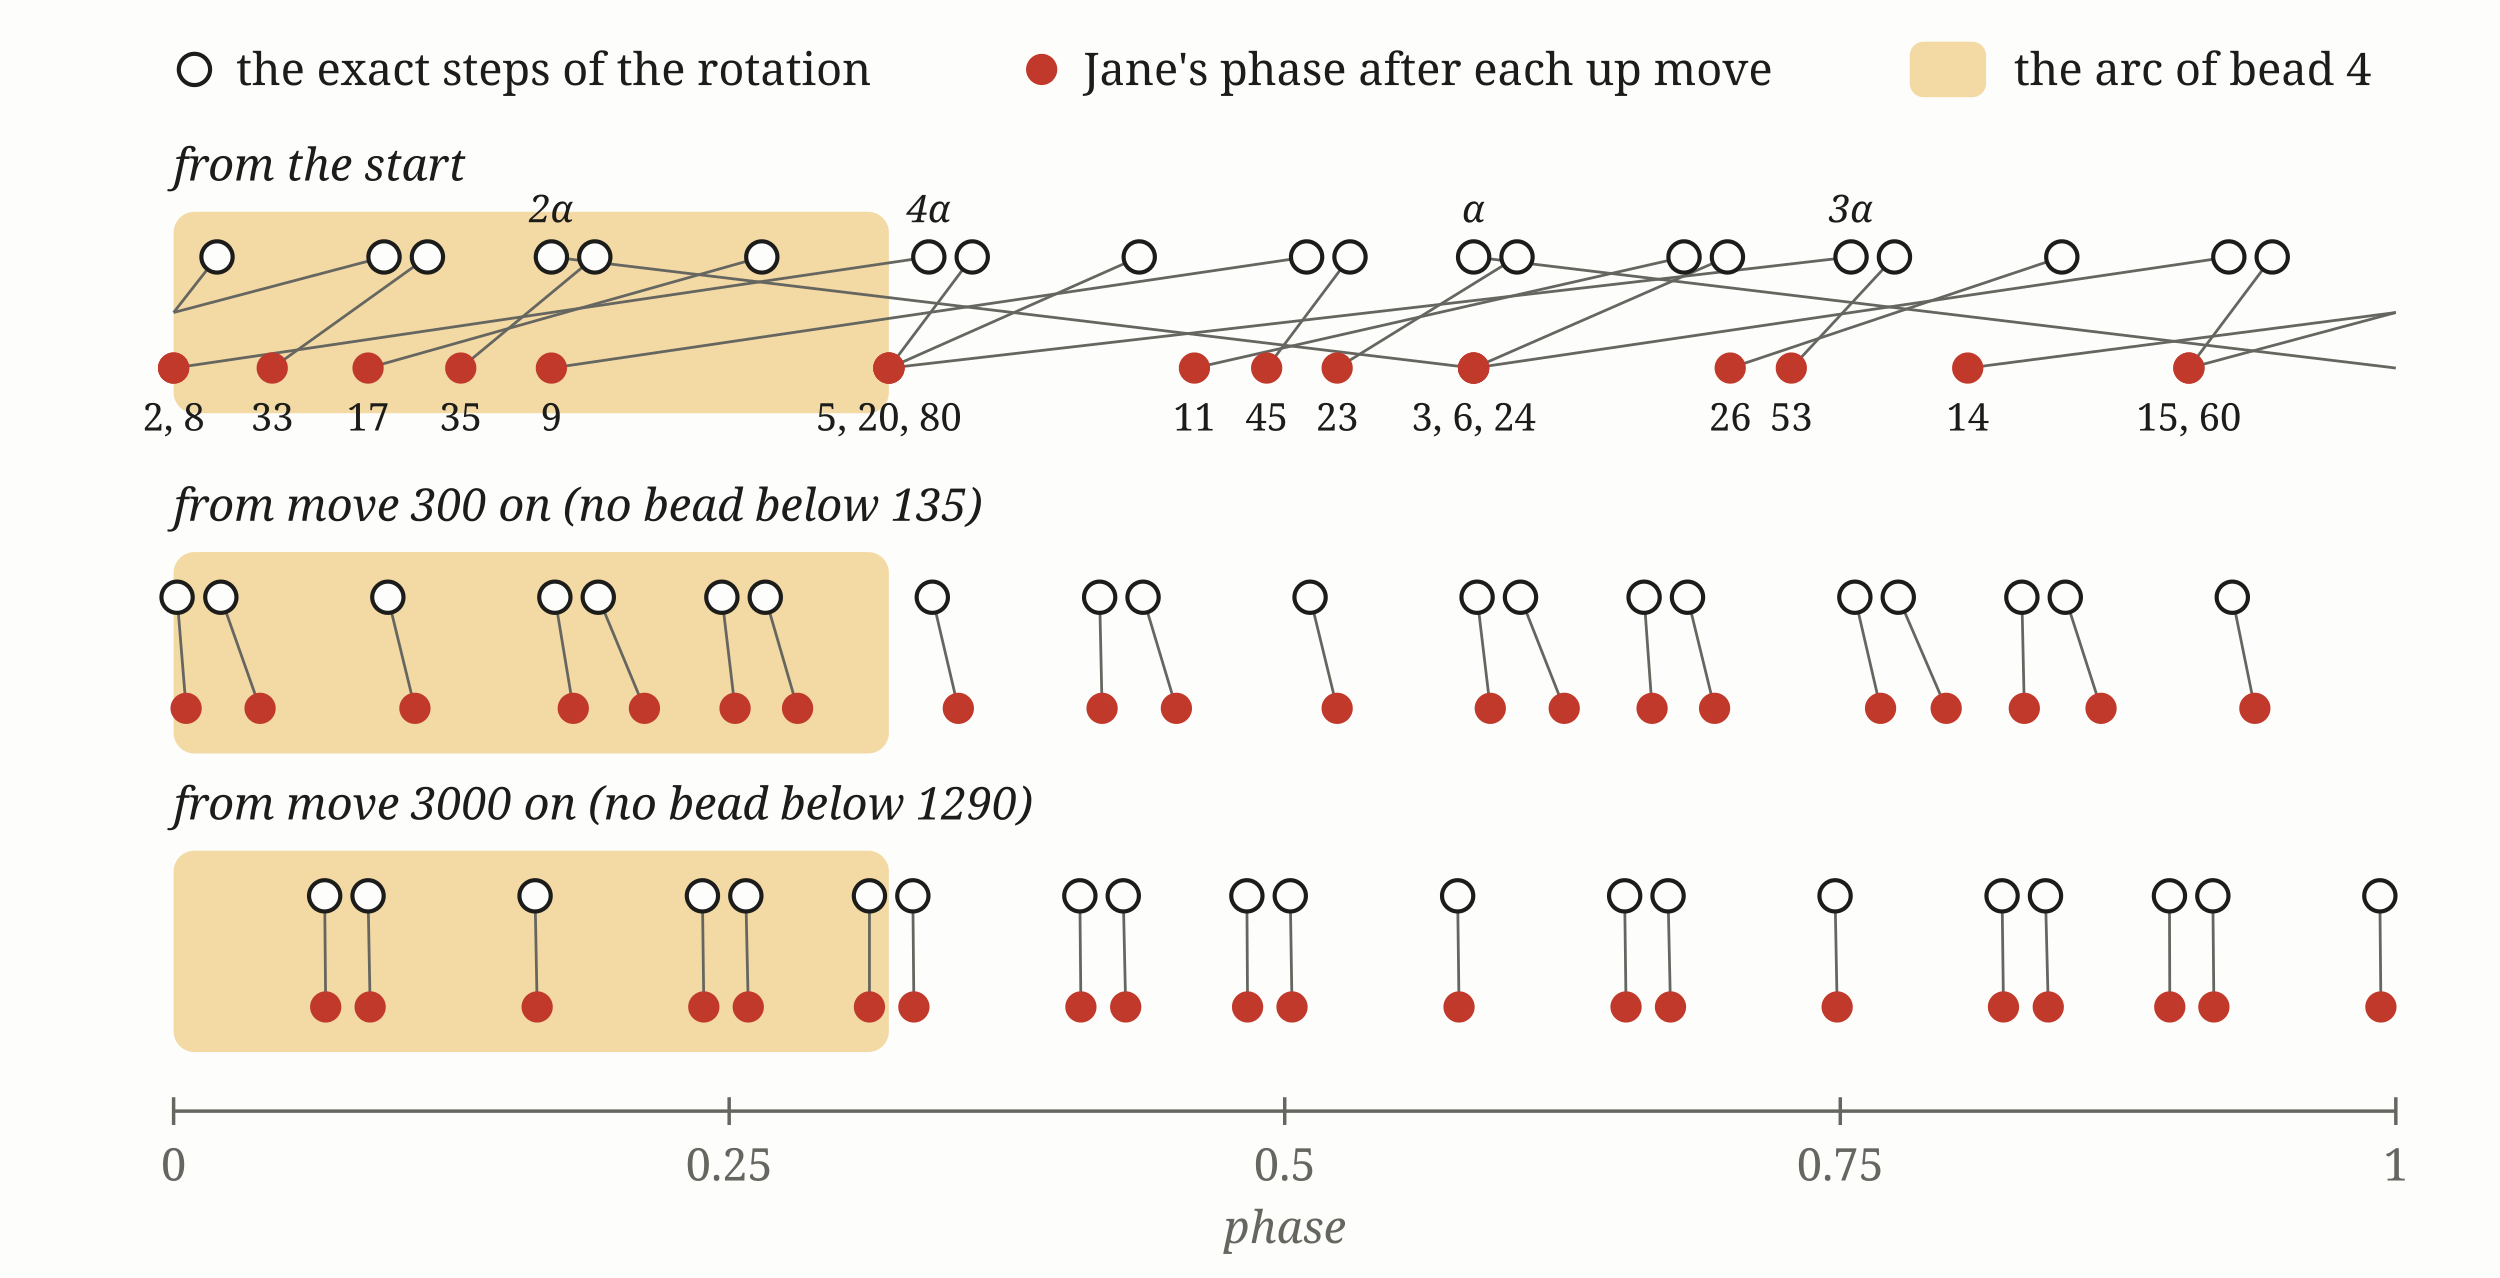
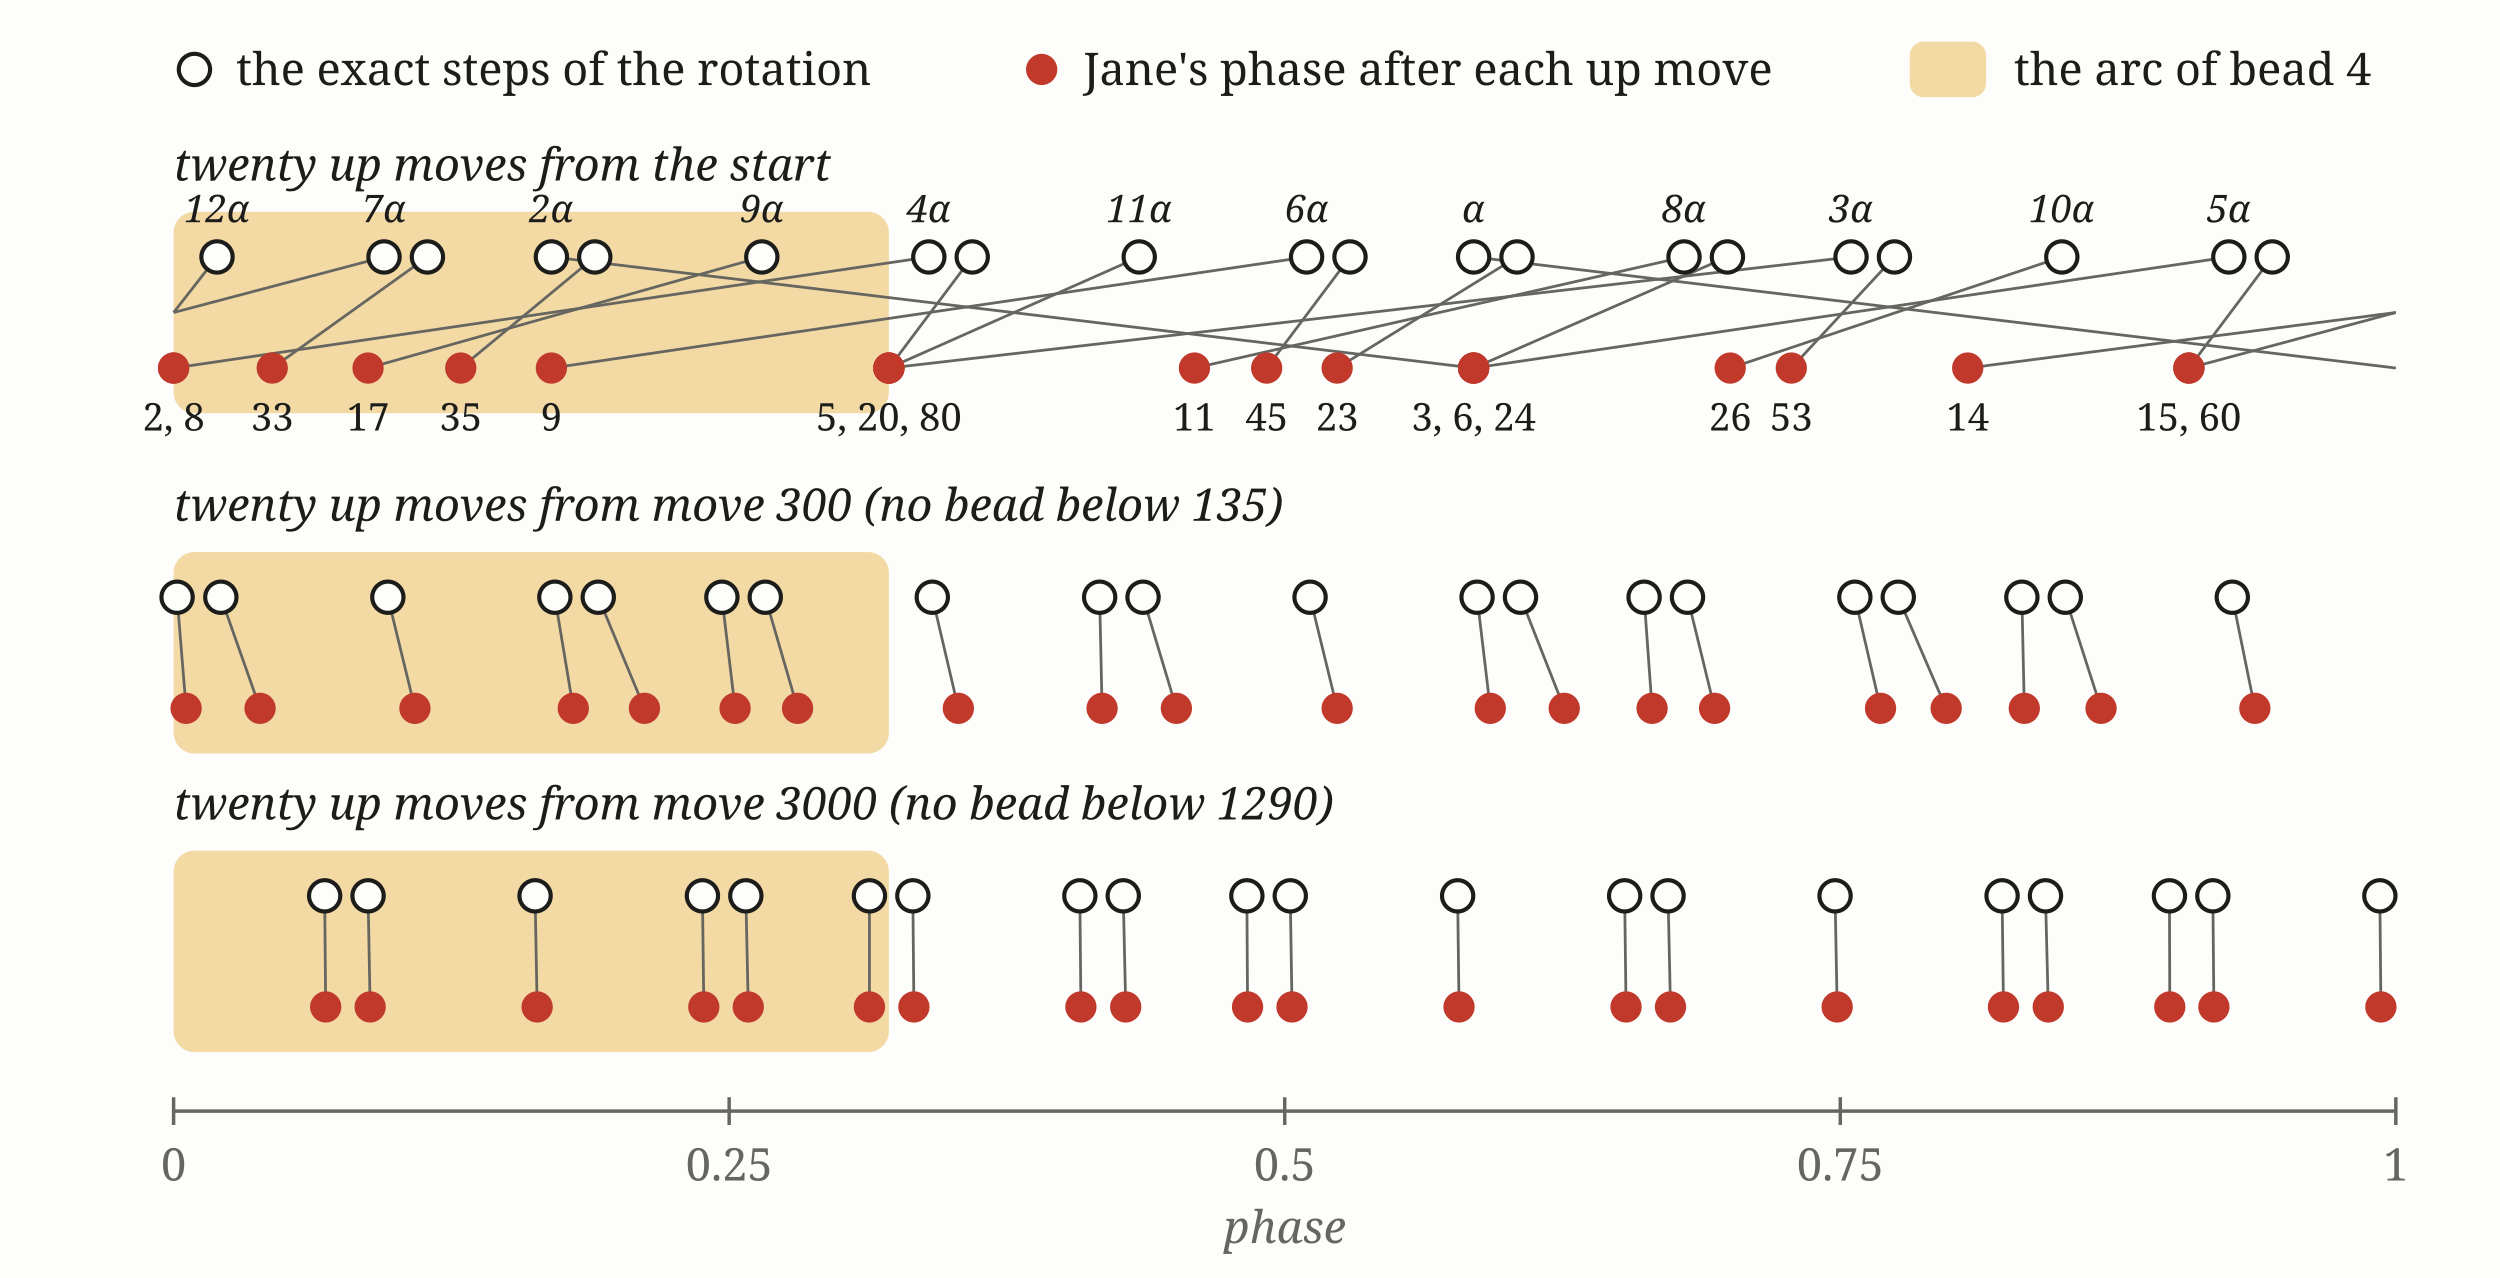
<svg xmlns="http://www.w3.org/2000/svg" width="720" height="368" viewBox="0 0 720 368">
  <rect width="720" height="368" fill="#fdfdfb" />
  <circle cx="56" cy="20" r="4.5" fill="none" stroke="#1c1c1a" stroke-width="1.2" />
  <text x="68" y="24.5" font-size="13" font-family="Charter, Georgia, serif" fill="#1c1c1a">the exact steps of the rotation</text>
  <circle cx="300" cy="20" r="4.5" fill="#c0392b" />
  <text x="312" y="24.5" font-size="13" font-family="Charter, Georgia, serif" fill="#1c1c1a">Jane's phase after each up move</text>
  <rect x="550" y="12" width="22" height="16" rx="4" fill="#f3d9a4" />
  <text x="580" y="24.5" font-size="13" font-family="Charter, Georgia, serif" fill="#1c1c1a">the arc of bead 4</text>
  <rect x="50.0" y="61" width="206.0" height="58" rx="6" fill="#f3d9a4" />
-   <text x="50" y="52" font-size="13" font-family="Charter, Georgia, serif" font-style="italic" fill="#1c1c1a">from the start</text>
+   <text x="50" y="52" font-size="13" font-family="Charter, Georgia, serif" font-style="italic" fill="#1c1c1a">twenty up moves from the start</text>
  <line x1="424.4" y1="74.0" x2="690.0" y2="106.0" stroke="#666660" stroke-width="0.8" />
  <line x1="158.8" y1="74.0" x2="424.4" y2="106.0" stroke="#666660" stroke-width="0.8" />
  <line x1="533.1" y1="74.0" x2="256.0" y2="106.0" stroke="#666660" stroke-width="0.8" />
  <line x1="267.5" y1="74.0" x2="50.0" y2="106.0" stroke="#666660" stroke-width="0.8" />
  <line x1="641.9" y1="74.0" x2="424.4" y2="106.0" stroke="#666660" stroke-width="0.8" />
  <line x1="376.3" y1="74.0" x2="158.8" y2="106.0" stroke="#666660" stroke-width="0.8" />
  <line x1="110.6" y1="74.0" x2="50.0" y2="90.0" stroke="#666660" stroke-width="0.8" />
  <line x1="690.0" y1="90.0" x2="566.7" y2="106.0" stroke="#666660" stroke-width="0.8" />
  <line x1="485.0" y1="74.0" x2="344.0" y2="106.0" stroke="#666660" stroke-width="0.8" />
  <line x1="219.4" y1="74.0" x2="106.0" y2="106.0" stroke="#666660" stroke-width="0.8" />
  <line x1="593.8" y1="74.0" x2="498.3" y2="106.0" stroke="#666660" stroke-width="0.8" />
  <line x1="328.1" y1="74.0" x2="256.0" y2="106.0" stroke="#666660" stroke-width="0.8" />
  <line x1="62.5" y1="74.0" x2="50.0" y2="90.0" stroke="#666660" stroke-width="0.8" />
  <line x1="690.0" y1="90.0" x2="630.4" y2="106.0" stroke="#666660" stroke-width="0.8" />
  <line x1="436.9" y1="74.0" x2="385.1" y2="106.0" stroke="#666660" stroke-width="0.8" />
  <line x1="171.3" y1="74.0" x2="132.7" y2="106.0" stroke="#666660" stroke-width="0.8" />
  <line x1="545.6" y1="74.0" x2="515.9" y2="106.0" stroke="#666660" stroke-width="0.8" />
  <line x1="280.0" y1="74.0" x2="256.0" y2="106.0" stroke="#666660" stroke-width="0.8" />
  <line x1="654.4" y1="74.0" x2="630.4" y2="106.0" stroke="#666660" stroke-width="0.8" />
  <line x1="388.8" y1="74.0" x2="364.8" y2="106.0" stroke="#666660" stroke-width="0.8" />
  <line x1="123.1" y1="74.0" x2="78.4" y2="106.0" stroke="#666660" stroke-width="0.8" />
  <line x1="497.5" y1="74.0" x2="424.4" y2="106.0" stroke="#666660" stroke-width="0.8" />
  <circle cx="424.4" cy="74" r="4.5" fill="#fdfdfb" stroke="#1c1c1a" stroke-width="1.2" />
  <circle cx="158.8" cy="74" r="4.5" fill="#fdfdfb" stroke="#1c1c1a" stroke-width="1.2" />
  <circle cx="533.1" cy="74" r="4.5" fill="#fdfdfb" stroke="#1c1c1a" stroke-width="1.2" />
  <circle cx="267.5" cy="74" r="4.5" fill="#fdfdfb" stroke="#1c1c1a" stroke-width="1.2" />
  <circle cx="641.9" cy="74" r="4.5" fill="#fdfdfb" stroke="#1c1c1a" stroke-width="1.2" />
  <circle cx="376.3" cy="74" r="4.5" fill="#fdfdfb" stroke="#1c1c1a" stroke-width="1.2" />
  <circle cx="110.6" cy="74" r="4.5" fill="#fdfdfb" stroke="#1c1c1a" stroke-width="1.2" />
  <circle cx="485.0" cy="74" r="4.5" fill="#fdfdfb" stroke="#1c1c1a" stroke-width="1.2" />
  <circle cx="219.4" cy="74" r="4.5" fill="#fdfdfb" stroke="#1c1c1a" stroke-width="1.2" />
  <circle cx="593.8" cy="74" r="4.5" fill="#fdfdfb" stroke="#1c1c1a" stroke-width="1.2" />
  <circle cx="328.1" cy="74" r="4.5" fill="#fdfdfb" stroke="#1c1c1a" stroke-width="1.2" />
  <circle cx="62.5" cy="74" r="4.5" fill="#fdfdfb" stroke="#1c1c1a" stroke-width="1.2" />
  <circle cx="436.9" cy="74" r="4.5" fill="#fdfdfb" stroke="#1c1c1a" stroke-width="1.2" />
  <circle cx="171.3" cy="74" r="4.5" fill="#fdfdfb" stroke="#1c1c1a" stroke-width="1.2" />
  <circle cx="545.6" cy="74" r="4.5" fill="#fdfdfb" stroke="#1c1c1a" stroke-width="1.2" />
  <circle cx="280.0" cy="74" r="4.5" fill="#fdfdfb" stroke="#1c1c1a" stroke-width="1.2" />
  <circle cx="654.4" cy="74" r="4.5" fill="#fdfdfb" stroke="#1c1c1a" stroke-width="1.2" />
  <circle cx="388.8" cy="74" r="4.5" fill="#fdfdfb" stroke="#1c1c1a" stroke-width="1.2" />
  <circle cx="123.1" cy="74" r="4.5" fill="#fdfdfb" stroke="#1c1c1a" stroke-width="1.2" />
  <circle cx="497.5" cy="74" r="4.5" fill="#fdfdfb" stroke="#1c1c1a" stroke-width="1.2" />
  <circle cx="50.0" cy="106" r="4.5" fill="#c0392b" />
  <circle cx="424.4" cy="106" r="4.5" fill="#c0392b" />
  <circle cx="256.0" cy="106" r="4.5" fill="#c0392b" />
  <circle cx="50.0" cy="106" r="4.5" fill="#c0392b" />
  <circle cx="424.4" cy="106" r="4.5" fill="#c0392b" />
  <circle cx="158.8" cy="106" r="4.5" fill="#c0392b" />
  <circle cx="566.7" cy="106" r="4.5" fill="#c0392b" />
  <circle cx="344.0" cy="106" r="4.5" fill="#c0392b" />
  <circle cx="106.0" cy="106" r="4.5" fill="#c0392b" />
  <circle cx="498.3" cy="106" r="4.5" fill="#c0392b" />
  <circle cx="256.0" cy="106" r="4.5" fill="#c0392b" />
  <circle cx="630.4" cy="106" r="4.5" fill="#c0392b" />
  <circle cx="385.1" cy="106" r="4.5" fill="#c0392b" />
  <circle cx="132.7" cy="106" r="4.5" fill="#c0392b" />
  <circle cx="515.9" cy="106" r="4.5" fill="#c0392b" />
  <circle cx="256.0" cy="106" r="4.5" fill="#c0392b" />
  <circle cx="630.4" cy="106" r="4.5" fill="#c0392b" />
  <circle cx="364.8" cy="106" r="4.5" fill="#c0392b" />
  <circle cx="78.4" cy="106" r="4.5" fill="#c0392b" />
  <circle cx="424.4" cy="106" r="4.5" fill="#c0392b" />
  <text x="424.4" y="64" text-anchor="middle" font-size="11" font-family="Charter, Georgia, serif" font-style="italic" fill="#1c1c1a">α</text>
  <text x="158.8" y="64" text-anchor="middle" font-size="11" font-family="Charter, Georgia, serif" font-style="italic" fill="#1c1c1a">2α</text>
  <text x="533.1" y="64" text-anchor="middle" font-size="11" font-family="Charter, Georgia, serif" font-style="italic" fill="#1c1c1a">3α</text>
  <text x="267.5" y="64" text-anchor="middle" font-size="11" font-family="Charter, Georgia, serif" font-style="italic" fill="#1c1c1a">4α</text>
+   <text x="641.9" y="64" text-anchor="middle" font-size="11" font-family="Charter, Georgia, serif" font-style="italic" fill="#1c1c1a">5α</text>
+   <text x="376.3" y="64" text-anchor="middle" font-size="11" font-family="Charter, Georgia, serif" font-style="italic" fill="#1c1c1a">6α</text>
+   <text x="110.6" y="64" text-anchor="middle" font-size="11" font-family="Charter, Georgia, serif" font-style="italic" fill="#1c1c1a">7α</text>
+   <text x="485.0" y="64" text-anchor="middle" font-size="11" font-family="Charter, Georgia, serif" font-style="italic" fill="#1c1c1a">8α</text>
+   <text x="219.4" y="64" text-anchor="middle" font-size="11" font-family="Charter, Georgia, serif" font-style="italic" fill="#1c1c1a">9α</text>
+   <text x="593.8" y="64" text-anchor="middle" font-size="11" font-family="Charter, Georgia, serif" font-style="italic" fill="#1c1c1a">10α</text>
+   <text x="328.1" y="64" text-anchor="middle" font-size="11" font-family="Charter, Georgia, serif" font-style="italic" fill="#1c1c1a">11α</text>
+   <text x="62.5" y="64" text-anchor="middle" font-size="11" font-family="Charter, Georgia, serif" font-style="italic" fill="#1c1c1a">12α</text>
  <text x="50.0" y="124" text-anchor="middle" font-size="11" font-family="Charter, Georgia, serif" fill="#1c1c1a">2, 8</text>
  <text x="424.4" y="124" text-anchor="middle" font-size="11" font-family="Charter, Georgia, serif" fill="#1c1c1a">3, 6, 24</text>
  <text x="256.0" y="124" text-anchor="middle" font-size="11" font-family="Charter, Georgia, serif" fill="#1c1c1a">5, 20, 80</text>
  <text x="158.8" y="124" text-anchor="middle" font-size="11" font-family="Charter, Georgia, serif" fill="#1c1c1a">9</text>
  <text x="566.7" y="124" text-anchor="middle" font-size="11" font-family="Charter, Georgia, serif" fill="#1c1c1a">14</text>
  <text x="344.0" y="124" text-anchor="middle" font-size="11" font-family="Charter, Georgia, serif" fill="#1c1c1a">11</text>
  <text x="106.0" y="124" text-anchor="middle" font-size="11" font-family="Charter, Georgia, serif" fill="#1c1c1a">17</text>
  <text x="498.3" y="124" text-anchor="middle" font-size="11" font-family="Charter, Georgia, serif" fill="#1c1c1a">26</text>
  <text x="630.4" y="124" text-anchor="middle" font-size="11" font-family="Charter, Georgia, serif" fill="#1c1c1a">15, 60</text>
  <text x="385.1" y="124" text-anchor="middle" font-size="11" font-family="Charter, Georgia, serif" fill="#1c1c1a">23</text>
  <text x="132.7" y="124" text-anchor="middle" font-size="11" font-family="Charter, Georgia, serif" fill="#1c1c1a">35</text>
  <text x="515.9" y="124" text-anchor="middle" font-size="11" font-family="Charter, Georgia, serif" fill="#1c1c1a">53</text>
  <text x="364.8" y="124" text-anchor="middle" font-size="11" font-family="Charter, Georgia, serif" fill="#1c1c1a">45</text>
  <text x="78.4" y="124" text-anchor="middle" font-size="11" font-family="Charter, Georgia, serif" fill="#1c1c1a">33</text>
  <rect x="50.0" y="159" width="206.0" height="58" rx="6" fill="#f3d9a4" />
-   <text x="50" y="150" font-size="13" font-family="Charter, Georgia, serif" font-style="italic" fill="#1c1c1a">from move 300 on (no bead below 135)</text>
+   <text x="50" y="150" font-size="13" font-family="Charter, Georgia, serif" font-style="italic" fill="#1c1c1a">twenty up moves from move 300 (no bead below 135)</text>
  <line x1="473.5" y1="172.0" x2="475.8" y2="204.0" stroke="#666660" stroke-width="0.8" />
  <line x1="207.9" y1="172.0" x2="211.7" y2="204.0" stroke="#666660" stroke-width="0.8" />
  <line x1="582.3" y1="172.0" x2="583.0" y2="204.0" stroke="#666660" stroke-width="0.8" />
  <line x1="316.7" y1="172.0" x2="317.4" y2="204.0" stroke="#666660" stroke-width="0.8" />
  <line x1="51.0" y1="172.0" x2="53.6" y2="204.0" stroke="#666660" stroke-width="0.8" />
  <line x1="425.4" y1="172.0" x2="429.2" y2="204.0" stroke="#666660" stroke-width="0.8" />
  <line x1="159.8" y1="172.0" x2="165.1" y2="204.0" stroke="#666660" stroke-width="0.8" />
  <line x1="534.2" y1="172.0" x2="541.6" y2="204.0" stroke="#666660" stroke-width="0.8" />
  <line x1="268.5" y1="172.0" x2="276.0" y2="204.0" stroke="#666660" stroke-width="0.8" />
  <line x1="642.9" y1="172.0" x2="649.4" y2="204.0" stroke="#666660" stroke-width="0.8" />
  <line x1="377.3" y1="172.0" x2="385.1" y2="204.0" stroke="#666660" stroke-width="0.8" />
  <line x1="111.7" y1="172.0" x2="119.5" y2="204.0" stroke="#666660" stroke-width="0.8" />
  <line x1="486.0" y1="172.0" x2="493.8" y2="204.0" stroke="#666660" stroke-width="0.8" />
  <line x1="220.4" y1="172.0" x2="229.7" y2="204.0" stroke="#666660" stroke-width="0.8" />
  <line x1="594.8" y1="172.0" x2="605.1" y2="204.0" stroke="#666660" stroke-width="0.8" />
  <line x1="329.2" y1="172.0" x2="338.8" y2="204.0" stroke="#666660" stroke-width="0.8" />
  <line x1="63.6" y1="172.0" x2="74.9" y2="204.0" stroke="#666660" stroke-width="0.8" />
  <line x1="437.9" y1="172.0" x2="450.5" y2="204.0" stroke="#666660" stroke-width="0.8" />
  <line x1="172.3" y1="172.0" x2="185.6" y2="204.0" stroke="#666660" stroke-width="0.8" />
  <line x1="546.7" y1="172.0" x2="560.5" y2="204.0" stroke="#666660" stroke-width="0.8" />
  <circle cx="473.5" cy="172" r="4.5" fill="#fdfdfb" stroke="#1c1c1a" stroke-width="1.2" />
  <circle cx="207.9" cy="172" r="4.5" fill="#fdfdfb" stroke="#1c1c1a" stroke-width="1.2" />
  <circle cx="582.3" cy="172" r="4.5" fill="#fdfdfb" stroke="#1c1c1a" stroke-width="1.2" />
  <circle cx="316.7" cy="172" r="4.5" fill="#fdfdfb" stroke="#1c1c1a" stroke-width="1.2" />
  <circle cx="51.0" cy="172" r="4.5" fill="#fdfdfb" stroke="#1c1c1a" stroke-width="1.2" />
  <circle cx="425.4" cy="172" r="4.5" fill="#fdfdfb" stroke="#1c1c1a" stroke-width="1.2" />
  <circle cx="159.8" cy="172" r="4.5" fill="#fdfdfb" stroke="#1c1c1a" stroke-width="1.2" />
  <circle cx="534.2" cy="172" r="4.5" fill="#fdfdfb" stroke="#1c1c1a" stroke-width="1.2" />
  <circle cx="268.5" cy="172" r="4.5" fill="#fdfdfb" stroke="#1c1c1a" stroke-width="1.2" />
  <circle cx="642.9" cy="172" r="4.5" fill="#fdfdfb" stroke="#1c1c1a" stroke-width="1.2" />
  <circle cx="377.3" cy="172" r="4.5" fill="#fdfdfb" stroke="#1c1c1a" stroke-width="1.2" />
  <circle cx="111.7" cy="172" r="4.5" fill="#fdfdfb" stroke="#1c1c1a" stroke-width="1.2" />
  <circle cx="486.0" cy="172" r="4.5" fill="#fdfdfb" stroke="#1c1c1a" stroke-width="1.2" />
  <circle cx="220.4" cy="172" r="4.5" fill="#fdfdfb" stroke="#1c1c1a" stroke-width="1.2" />
  <circle cx="594.8" cy="172" r="4.5" fill="#fdfdfb" stroke="#1c1c1a" stroke-width="1.2" />
  <circle cx="329.2" cy="172" r="4.5" fill="#fdfdfb" stroke="#1c1c1a" stroke-width="1.2" />
  <circle cx="63.6" cy="172" r="4.5" fill="#fdfdfb" stroke="#1c1c1a" stroke-width="1.2" />
  <circle cx="437.9" cy="172" r="4.5" fill="#fdfdfb" stroke="#1c1c1a" stroke-width="1.2" />
  <circle cx="172.3" cy="172" r="4.5" fill="#fdfdfb" stroke="#1c1c1a" stroke-width="1.2" />
  <circle cx="546.7" cy="172" r="4.5" fill="#fdfdfb" stroke="#1c1c1a" stroke-width="1.2" />
  <circle cx="475.8" cy="204" r="4.5" fill="#c0392b" />
  <circle cx="211.7" cy="204" r="4.5" fill="#c0392b" />
  <circle cx="583.0" cy="204" r="4.5" fill="#c0392b" />
  <circle cx="317.4" cy="204" r="4.5" fill="#c0392b" />
  <circle cx="53.6" cy="204" r="4.5" fill="#c0392b" />
  <circle cx="429.2" cy="204" r="4.5" fill="#c0392b" />
  <circle cx="165.1" cy="204" r="4.5" fill="#c0392b" />
  <circle cx="541.6" cy="204" r="4.5" fill="#c0392b" />
  <circle cx="276.0" cy="204" r="4.5" fill="#c0392b" />
  <circle cx="649.4" cy="204" r="4.5" fill="#c0392b" />
  <circle cx="385.1" cy="204" r="4.5" fill="#c0392b" />
  <circle cx="119.5" cy="204" r="4.5" fill="#c0392b" />
  <circle cx="493.8" cy="204" r="4.5" fill="#c0392b" />
  <circle cx="229.7" cy="204" r="4.5" fill="#c0392b" />
  <circle cx="605.1" cy="204" r="4.5" fill="#c0392b" />
  <circle cx="338.8" cy="204" r="4.5" fill="#c0392b" />
  <circle cx="74.9" cy="204" r="4.5" fill="#c0392b" />
  <circle cx="450.5" cy="204" r="4.5" fill="#c0392b" />
  <circle cx="185.6" cy="204" r="4.5" fill="#c0392b" />
  <circle cx="560.5" cy="204" r="4.5" fill="#c0392b" />
  <rect x="50.0" y="245" width="206.0" height="58" rx="6" fill="#f3d9a4" />
-   <text x="50" y="236" font-size="13" font-family="Charter, Georgia, serif" font-style="italic" fill="#1c1c1a">from move 3000 on (no bead below 1290)</text>
+   <text x="50" y="236" font-size="13" font-family="Charter, Georgia, serif" font-style="italic" fill="#1c1c1a">twenty up moves from move 3000 (no bead below 1290)</text>
  <line x1="250.4" y1="258.0" x2="250.4" y2="290.0" stroke="#666660" stroke-width="0.8" />
  <line x1="624.8" y1="258.0" x2="624.9" y2="290.0" stroke="#666660" stroke-width="0.8" />
  <line x1="359.1" y1="258.0" x2="359.3" y2="290.0" stroke="#666660" stroke-width="0.8" />
  <line x1="93.5" y1="258.0" x2="93.8" y2="290.0" stroke="#666660" stroke-width="0.8" />
  <line x1="467.9" y1="258.0" x2="468.3" y2="290.0" stroke="#666660" stroke-width="0.8" />
  <line x1="202.3" y1="258.0" x2="202.7" y2="290.0" stroke="#666660" stroke-width="0.8" />
  <line x1="576.6" y1="258.0" x2="577.0" y2="290.0" stroke="#666660" stroke-width="0.8" />
  <line x1="311.0" y1="258.0" x2="311.3" y2="290.0" stroke="#666660" stroke-width="0.8" />
  <line x1="685.4" y1="258.0" x2="685.7" y2="290.0" stroke="#666660" stroke-width="0.8" />
  <line x1="419.8" y1="258.0" x2="420.2" y2="290.0" stroke="#666660" stroke-width="0.8" />
  <line x1="154.1" y1="258.0" x2="154.7" y2="290.0" stroke="#666660" stroke-width="0.8" />
  <line x1="528.5" y1="258.0" x2="529.1" y2="290.0" stroke="#666660" stroke-width="0.8" />
  <line x1="262.9" y1="258.0" x2="263.2" y2="290.0" stroke="#666660" stroke-width="0.8" />
  <line x1="637.3" y1="258.0" x2="637.6" y2="290.0" stroke="#666660" stroke-width="0.8" />
  <line x1="371.6" y1="258.0" x2="372.1" y2="290.0" stroke="#666660" stroke-width="0.8" />
  <line x1="106.0" y1="258.0" x2="106.6" y2="290.0" stroke="#666660" stroke-width="0.8" />
  <line x1="480.4" y1="258.0" x2="481.1" y2="290.0" stroke="#666660" stroke-width="0.8" />
  <line x1="214.8" y1="258.0" x2="215.5" y2="290.0" stroke="#666660" stroke-width="0.8" />
  <line x1="589.1" y1="258.0" x2="589.9" y2="290.0" stroke="#666660" stroke-width="0.8" />
  <line x1="323.5" y1="258.0" x2="324.2" y2="290.0" stroke="#666660" stroke-width="0.8" />
  <circle cx="250.4" cy="258" r="4.5" fill="#fdfdfb" stroke="#1c1c1a" stroke-width="1.2" />
  <circle cx="624.8" cy="258" r="4.5" fill="#fdfdfb" stroke="#1c1c1a" stroke-width="1.2" />
  <circle cx="359.1" cy="258" r="4.5" fill="#fdfdfb" stroke="#1c1c1a" stroke-width="1.2" />
  <circle cx="93.5" cy="258" r="4.5" fill="#fdfdfb" stroke="#1c1c1a" stroke-width="1.2" />
  <circle cx="467.9" cy="258" r="4.5" fill="#fdfdfb" stroke="#1c1c1a" stroke-width="1.2" />
  <circle cx="202.3" cy="258" r="4.5" fill="#fdfdfb" stroke="#1c1c1a" stroke-width="1.2" />
  <circle cx="576.6" cy="258" r="4.5" fill="#fdfdfb" stroke="#1c1c1a" stroke-width="1.2" />
  <circle cx="311.0" cy="258" r="4.5" fill="#fdfdfb" stroke="#1c1c1a" stroke-width="1.2" />
  <circle cx="685.4" cy="258" r="4.5" fill="#fdfdfb" stroke="#1c1c1a" stroke-width="1.2" />
  <circle cx="419.8" cy="258" r="4.5" fill="#fdfdfb" stroke="#1c1c1a" stroke-width="1.2" />
  <circle cx="154.1" cy="258" r="4.5" fill="#fdfdfb" stroke="#1c1c1a" stroke-width="1.2" />
  <circle cx="528.5" cy="258" r="4.5" fill="#fdfdfb" stroke="#1c1c1a" stroke-width="1.2" />
  <circle cx="262.9" cy="258" r="4.5" fill="#fdfdfb" stroke="#1c1c1a" stroke-width="1.2" />
  <circle cx="637.3" cy="258" r="4.5" fill="#fdfdfb" stroke="#1c1c1a" stroke-width="1.2" />
  <circle cx="371.6" cy="258" r="4.5" fill="#fdfdfb" stroke="#1c1c1a" stroke-width="1.2" />
  <circle cx="106.0" cy="258" r="4.5" fill="#fdfdfb" stroke="#1c1c1a" stroke-width="1.2" />
  <circle cx="480.4" cy="258" r="4.5" fill="#fdfdfb" stroke="#1c1c1a" stroke-width="1.2" />
  <circle cx="214.8" cy="258" r="4.5" fill="#fdfdfb" stroke="#1c1c1a" stroke-width="1.2" />
  <circle cx="589.1" cy="258" r="4.5" fill="#fdfdfb" stroke="#1c1c1a" stroke-width="1.2" />
  <circle cx="323.5" cy="258" r="4.5" fill="#fdfdfb" stroke="#1c1c1a" stroke-width="1.2" />
  <circle cx="250.4" cy="290" r="4.5" fill="#c0392b" />
  <circle cx="624.9" cy="290" r="4.5" fill="#c0392b" />
  <circle cx="359.3" cy="290" r="4.5" fill="#c0392b" />
  <circle cx="93.8" cy="290" r="4.5" fill="#c0392b" />
  <circle cx="468.3" cy="290" r="4.5" fill="#c0392b" />
  <circle cx="202.7" cy="290" r="4.5" fill="#c0392b" />
  <circle cx="577.0" cy="290" r="4.5" fill="#c0392b" />
  <circle cx="311.3" cy="290" r="4.5" fill="#c0392b" />
  <circle cx="685.7" cy="290" r="4.5" fill="#c0392b" />
  <circle cx="420.2" cy="290" r="4.5" fill="#c0392b" />
  <circle cx="154.7" cy="290" r="4.5" fill="#c0392b" />
  <circle cx="529.1" cy="290" r="4.5" fill="#c0392b" />
  <circle cx="263.2" cy="290" r="4.5" fill="#c0392b" />
  <circle cx="637.6" cy="290" r="4.5" fill="#c0392b" />
  <circle cx="372.1" cy="290" r="4.5" fill="#c0392b" />
  <circle cx="106.6" cy="290" r="4.5" fill="#c0392b" />
  <circle cx="481.1" cy="290" r="4.5" fill="#c0392b" />
  <circle cx="215.5" cy="290" r="4.5" fill="#c0392b" />
  <circle cx="589.9" cy="290" r="4.5" fill="#c0392b" />
  <circle cx="324.2" cy="290" r="4.5" fill="#c0392b" />
  <line x1="50" y1="320" x2="690" y2="320" stroke="#666660" stroke-width="1" />
  <line x1="50.0" y1="316" x2="50.0" y2="324" stroke="#666660" stroke-width="1" />
  <text x="50.0" y="340" text-anchor="middle" font-size="13" font-family="Charter, Georgia, serif" fill="#666660">0</text>
  <line x1="210.0" y1="316" x2="210.0" y2="324" stroke="#666660" stroke-width="1" />
  <text x="210.0" y="340" text-anchor="middle" font-size="13" font-family="Charter, Georgia, serif" fill="#666660">0.25</text>
  <line x1="370.0" y1="316" x2="370.0" y2="324" stroke="#666660" stroke-width="1" />
  <text x="370.0" y="340" text-anchor="middle" font-size="13" font-family="Charter, Georgia, serif" fill="#666660">0.5</text>
  <line x1="530.0" y1="316" x2="530.0" y2="324" stroke="#666660" stroke-width="1" />
  <text x="530.0" y="340" text-anchor="middle" font-size="13" font-family="Charter, Georgia, serif" fill="#666660">0.75</text>
  <line x1="690.0" y1="316" x2="690.0" y2="324" stroke="#666660" stroke-width="1" />
  <text x="690.0" y="340" text-anchor="middle" font-size="13" font-family="Charter, Georgia, serif" fill="#666660">1</text>
  <text x="370.0" y="358" text-anchor="middle" font-size="13" font-family="Charter, Georgia, serif" font-style="italic" fill="#666660">phase</text>
</svg>
